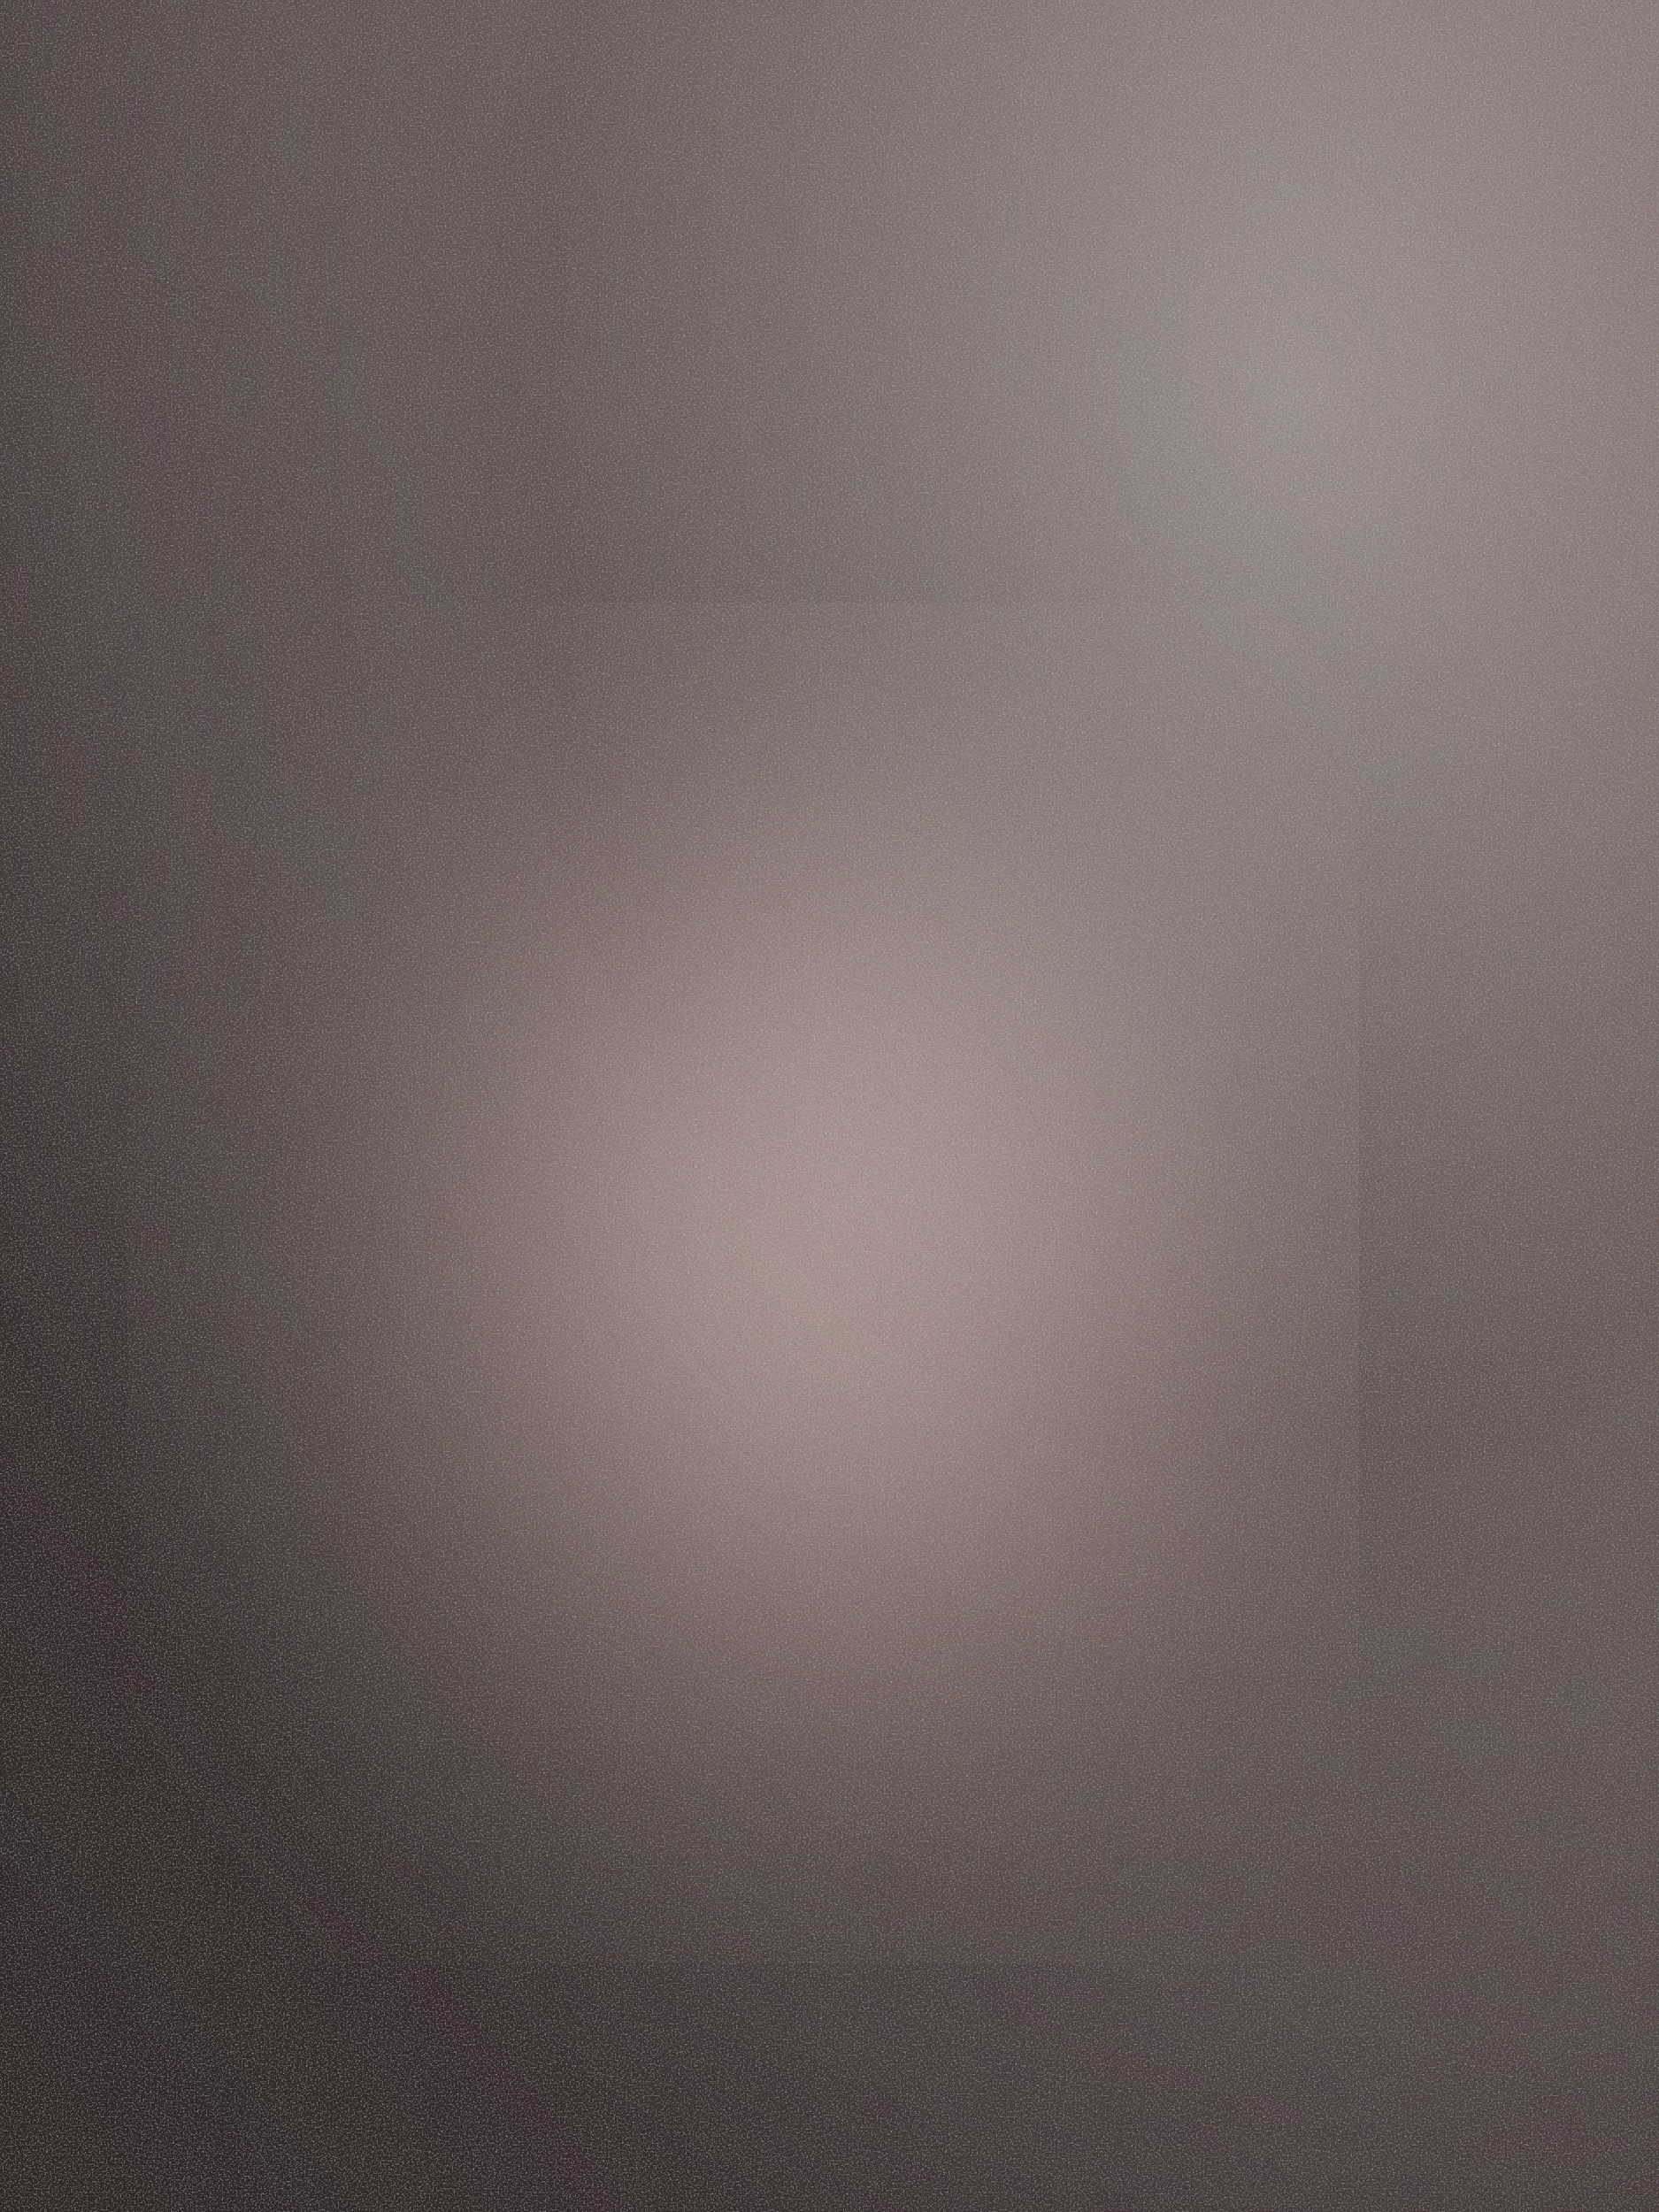
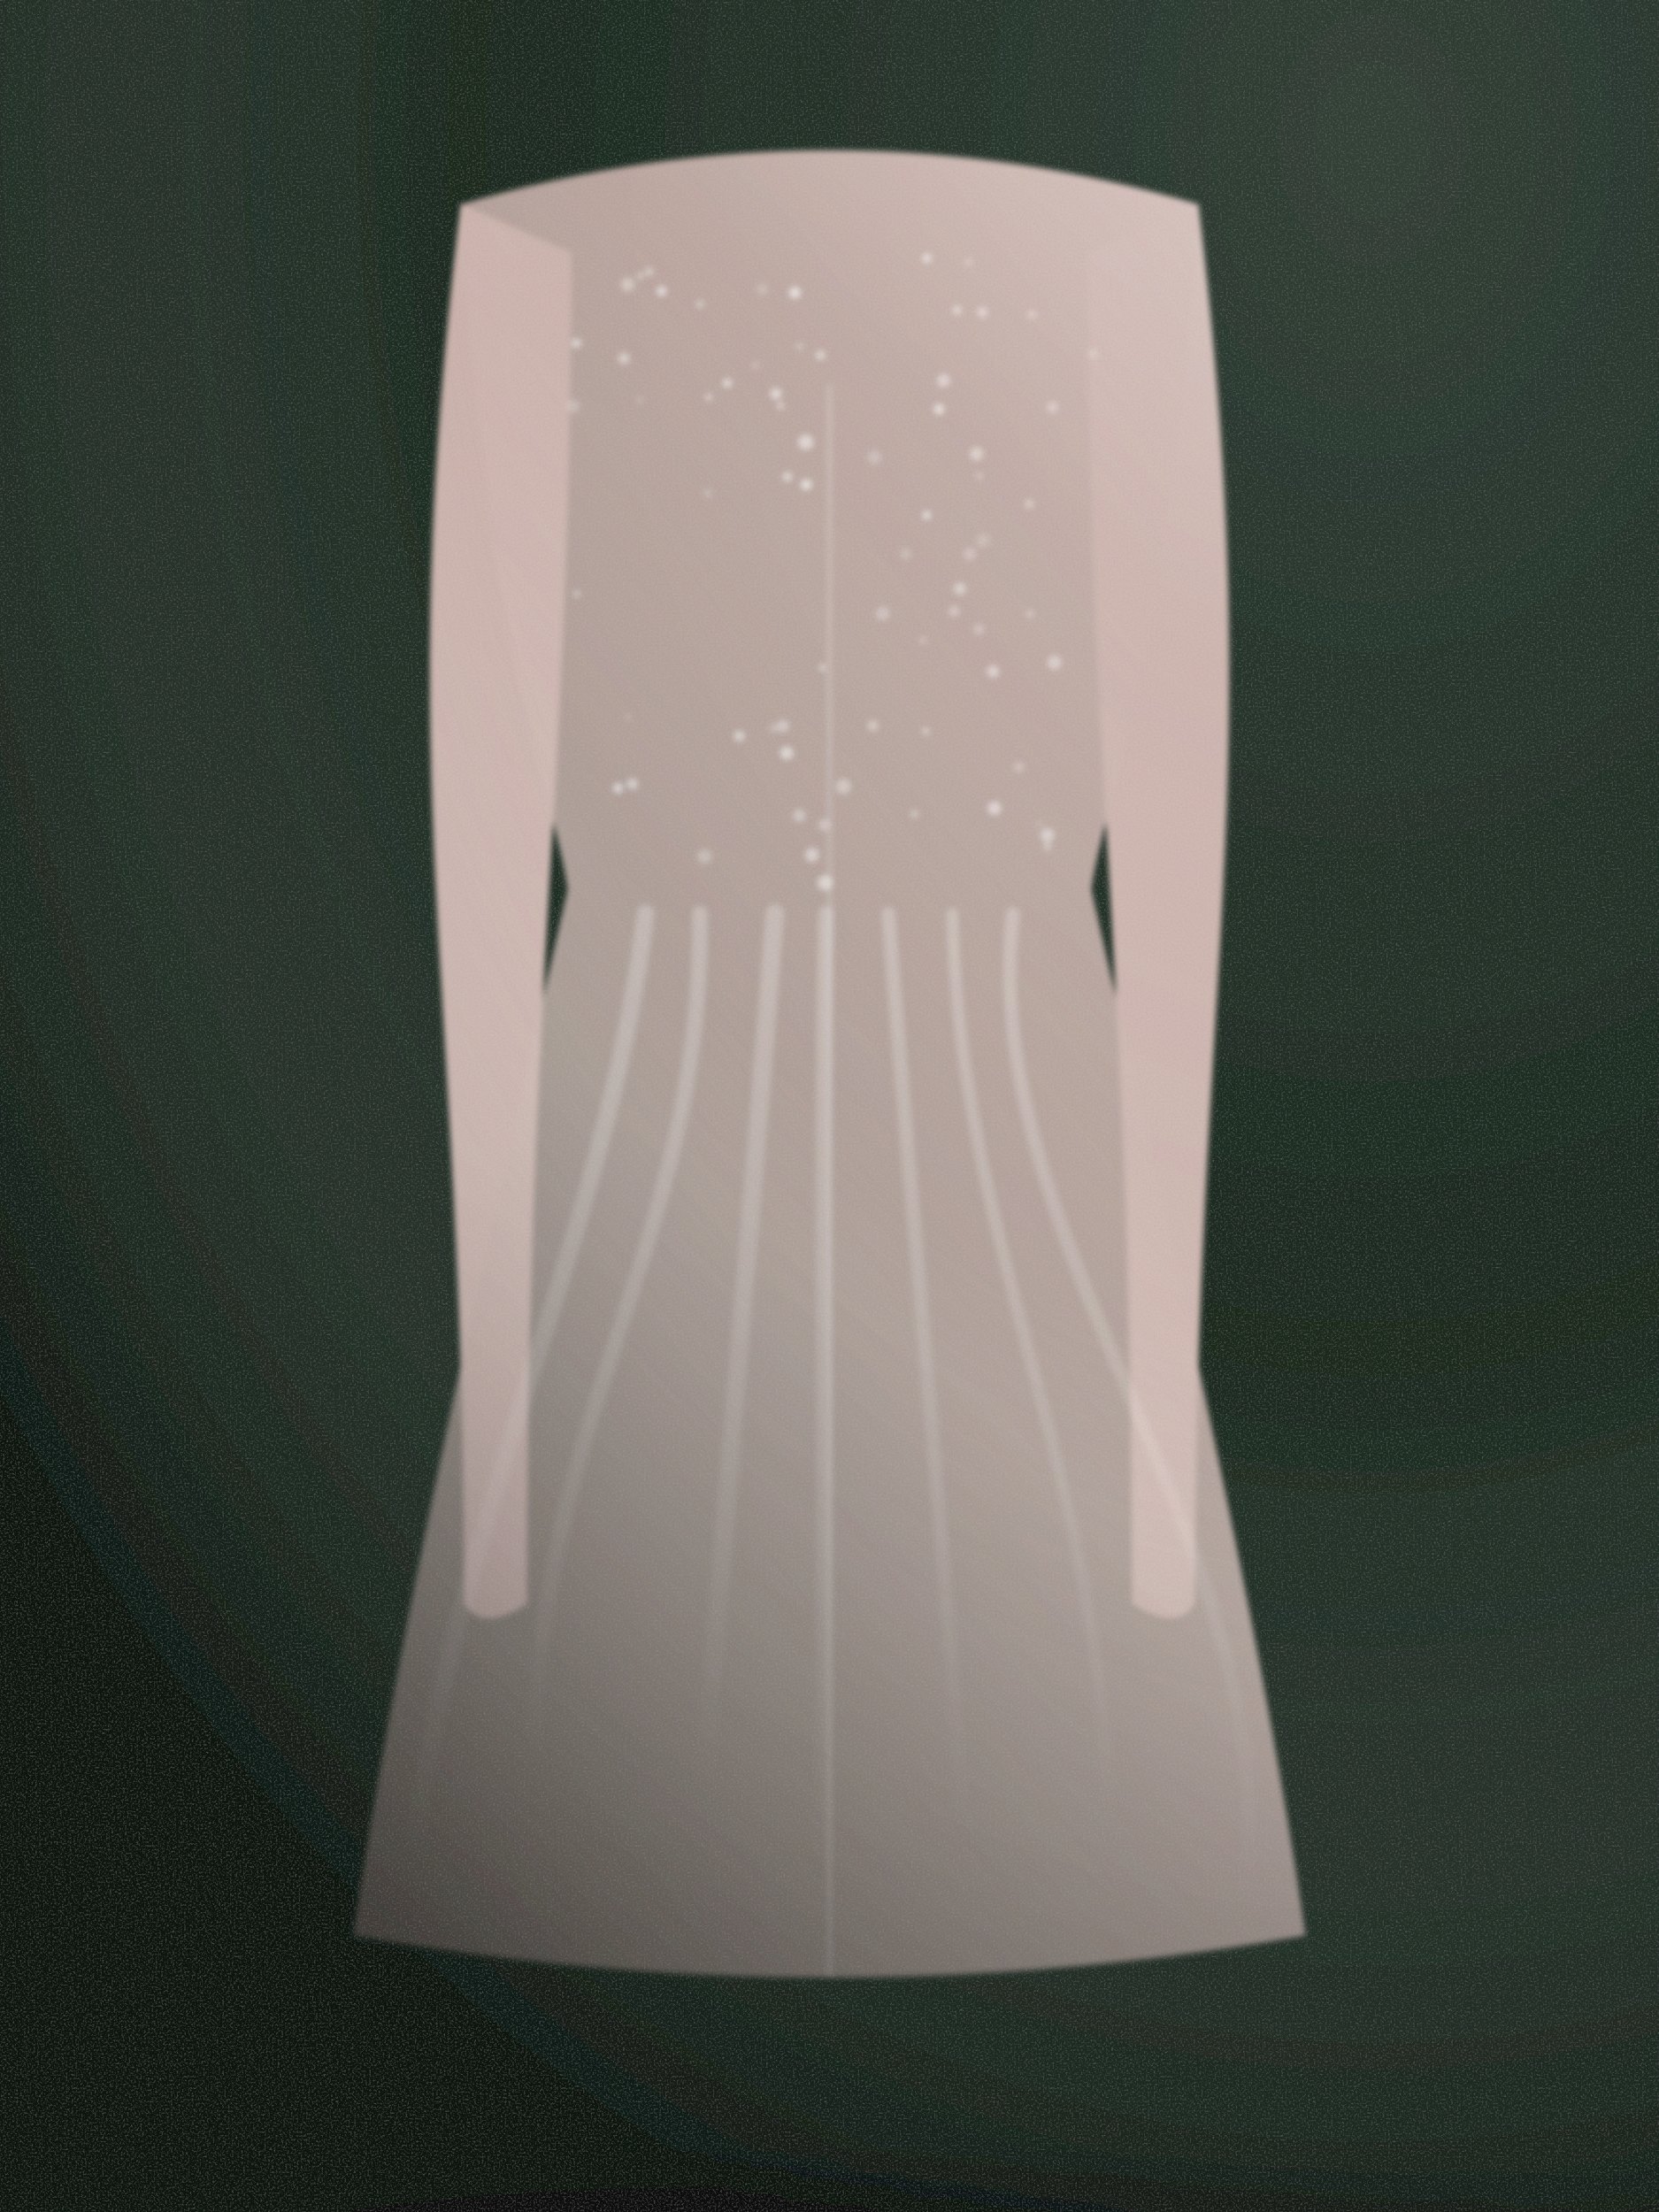
- <svg xmlns="http://www.w3.org/2000/svg" width="1050" height="1400" viewBox="0 0 1050 1400" role="img">
+ <svg xmlns="http://www.w3.org/2000/svg" width="966.0" height="1288.0" viewBox="42.0 56.0 966.0 1288.0" role="img">
  <defs>
-     <radialGradient id="light" cx="78%" cy="18%" r="88%">
+     <linearGradient id="cloth" x1="0.82" y1="0" x2="0.15" y2="1">
+       <stop offset="0%" stop-color="#C4A9A2" stop-opacity="1" />
+       <stop offset="46%" stop-color="#C4A9A2" stop-opacity="0.82" />
+       <stop offset="100%" stop-color="#C4A9A2" stop-opacity="0.52" />
+     </linearGradient>
+     <linearGradient id="sheen" x1="0.9" y1="0.05" x2="0.35" y2="0.95">
      <stop offset="0%" stop-color="#FFFFFF" stop-opacity="0.34" />
-       <stop offset="52%" stop-color="#FFFFFF" stop-opacity="0.07" />
-       <stop offset="100%" stop-color="#000000" stop-opacity="0.18" />
+       <stop offset="30%" stop-color="#FFFFFF" stop-opacity="0.06" />
+       <stop offset="62%" stop-color="#FFFFFF" stop-opacity="0.16" />
+       <stop offset="100%" stop-color="#000000" stop-opacity="0.22" />
+     </linearGradient>
+     <linearGradient id="sheen-user" gradientUnits="userSpaceOnUse" x1="945.0" y1="70.0" x2="367.5" y2="1330.0">
+       <stop offset="0%" stop-color="#FFFFFF" stop-opacity="0.34" />
+       <stop offset="30%" stop-color="#FFFFFF" stop-opacity="0.06" />
+       <stop offset="62%" stop-color="#FFFFFF" stop-opacity="0.16" />
+       <stop offset="100%" stop-color="#000000" stop-opacity="0.22" />
+     </linearGradient>
+     <linearGradient id="fold" x1="0" y1="0" x2="0" y2="1">
+       <stop offset="0%" stop-color="#FFFFFF" stop-opacity="0.26" />
+       <stop offset="70%" stop-color="#FFFFFF" stop-opacity="0.10" />
+       <stop offset="100%" stop-color="#FFFFFF" stop-opacity="0" />
+     </linearGradient>
+     <radialGradient id="key" cx="80%" cy="10%" r="92%">
+       <stop offset="0%" stop-color="#FFFFFF" stop-opacity="0.13" />
+       <stop offset="55%" stop-color="#FFFFFF" stop-opacity="0.03" />
+       <stop offset="100%" stop-color="#000000" stop-opacity="0.30" />
    </radialGradient>
-     <linearGradient id="fall" x1="1" y1="0" x2="0.1" y2="1">
-       <stop offset="0%" stop-color="#C4A9A2" stop-opacity="0.92" />
-       <stop offset="100%" stop-color="#C4A9A2" stop-opacity="0.34" />
-     </linearGradient>
-     <filter id="soft" x="-30%" y="-30%" width="160%" height="160%">
-       <feGaussianBlur stdDeviation="136.5" />
+     <radialGradient id="floor" cx="50%" cy="50%" r="50%">
+       <stop offset="0%" stop-color="#000000" stop-opacity="0.55" />
+       <stop offset="100%" stop-color="#000000" stop-opacity="0" />
+     </radialGradient>
+     <clipPath id="body">
+       <path d="M 739.8 175.0 Q 525.0 112.0 310.2 175.0 C 327.4 448.0 364.9 518.0 372.5 574.0 C 334.4 744.5 275.5 988.1 247.8 1183.0 Q 525.0 1232.0 802.2 1183.0 C 774.5 988.1 715.6 744.5 677.5 574.0 C 685.1 518.0 722.6 448.0 739.8 175.0 Z" />
+     </clipPath>
+     <filter id="soften" x="-10%" y="-10%" width="120%" height="120%">
+       <feGaussianBlur stdDeviation="1.68" />
    </filter>
    <filter id="grain" x="0" y="0" width="100%" height="100%">
-       <feTurbulence type="fractalNoise" baseFrequency="0.9" numOctaves="3" seed="141" result="n" />
+       <feTurbulence type="fractalNoise" baseFrequency="0.9" numOctaves="3" seed="142" result="n" />
      <feColorMatrix type="saturate" values="0" in="n" result="g" />
      <feComponentTransfer in="g" result="gt">
-         <feFuncA type="linear" slope="0.5" />
+         <feFuncA type="linear" slope="0.18" />
      </feComponentTransfer>
      <feBlend in="SourceGraphic" in2="gt" mode="overlay" />
    </filter>
  </defs>
  <g filter="url(#grain)">
-     <rect width="1050" height="1400" fill="#1C1418" />
-     <rect width="1050" height="1400" fill="url(#fall)" opacity="0.55" />
-     <g filter="url(#soft)">
-       <ellipse cx="504" cy="812" rx="210" ry="269" fill="#C4A9A2" opacity="0.85" />
-       <ellipse cx="592" cy="688" rx="105" ry="91" fill="#FFFFFF" opacity="0.26" />
-       <ellipse cx="374" cy="946" rx="147" ry="108" fill="#000000" opacity="0.2" />
+     <rect x="0" y="0" width="1050" height="1400" fill="#132318" />
+     <ellipse cx="525.0" cy="1351.0" rx="582.1" ry="44.8" fill="url(#floor)" />
+     <g filter="url(#soften)">
+       <path d="M 739.8 175.0 C 781.4 518.0 737.7 616.0 737.7 989.8 Q 726.9 1006.6 701.2 989.8 C 701.2 616.0 675.4 518.0 675.4 203.0 Z" fill="#C4A9A2" />
+       <path d="M 739.8 175.0 C 781.4 518.0 737.7 616.0 737.7 989.8 Q 726.9 1006.6 701.2 989.8 C 701.2 616.0 675.4 518.0 675.4 203.0 Z" fill="url(#sheen-user)" />
+       <path d="M 310.2 175.0 C 268.6 518.0 312.3 616.0 312.3 989.8 Q 323.1 1006.6 348.8 989.8 C 348.8 616.0 374.6 518.0 374.6 203.0 Z" fill="#C4A9A2" />
+       <path d="M 310.2 175.0 C 268.6 518.0 312.3 616.0 312.3 989.8 Q 323.1 1006.6 348.8 989.8 C 348.8 616.0 374.6 518.0 374.6 203.0 Z" fill="url(#sheen-user)" />
+       <path d="M 739.8 175.0 Q 525.0 112.0 310.2 175.0 C 327.4 448.0 364.9 518.0 372.5 574.0 C 334.4 744.5 275.5 988.1 247.8 1183.0 Q 525.0 1232.0 802.2 1183.0 C 774.5 988.1 715.6 744.5 677.5 574.0 C 685.1 518.0 722.6 448.0 739.8 175.0 Z" fill="url(#cloth)" />
+       <g clip-path="url(#body)">
+         <path d="M 417.9 588.0 C 394.2 781.1 305.3 938.1 281.6 1145.1" fill="none" stroke="url(#fold)" stroke-width="10.0" stroke-linecap="round" />
+         <path d="M 449.5 588.0 C 452.2 781.1 350.7 883.6 353.4 1090.7" fill="none" stroke="url(#fold)" stroke-width="8.8" stroke-linecap="round" />
+         <path d="M 493.1 588.0 C 478.7 781.1 467.0 888.5 452.6 1095.6" fill="none" stroke="url(#fold)" stroke-width="10.4" stroke-linecap="round" />
+         <path d="M 522.9 588.0 C 519.2 781.1 524.0 947.9 520.2 1155.0" fill="none" stroke="url(#fold)" stroke-width="8.6" stroke-linecap="round" />
+         <path d="M 559.3 588.0 C 574.2 781.1 588.1 911.5 603.0 1118.6" fill="none" stroke="url(#fold)" stroke-width="7.8" stroke-linecap="round" />
+         <path d="M 596.6 588.0 C 600.5 781.1 684.0 912.1 687.8 1119.1" fill="none" stroke="url(#fold)" stroke-width="6.9" stroke-linecap="round" />
+         <path d="M 631.8 588.0 C 610.1 781.1 789.3 951.4 767.7 1158.4" fill="none" stroke="url(#fold)" stroke-width="7.6" stroke-linecap="round" />
+         <circle cx="614.3" cy="370.8" r="3.82" fill="#FFFFFF" opacity="0.20" />
+         <circle cx="519.8" cy="262.8" r="2.82" fill="#FFFFFF" opacity="0.44" />
+         <circle cx="654.9" cy="293.2" r="3.20" fill="#FFFFFF" opacity="0.33" />
+         <circle cx="496.4" cy="292.2" r="1.83" fill="#FFFFFF" opacity="0.52" />
+         <circle cx="401.9" cy="514.9" r="2.96" fill="#FFFFFF" opacity="0.50" />
+         <circle cx="612.0" cy="422.4" r="2.90" fill="#FFFFFF" opacity="0.28" />
+         <circle cx="504.8" cy="226.4" r="3.34" fill="#FFFFFF" opacity="0.58" />
+         <circle cx="569.4" cy="378.5" r="2.83" fill="#FFFFFF" opacity="0.22" />
+         <circle cx="414.8" cy="216.7" r="1.91" fill="#FFFFFF" opacity="0.39" />
+         <circle cx="597.6" cy="411.9" r="2.98" fill="#FFFFFF" opacity="0.33" />
+         <circle cx="485.8" cy="224.4" r="3.29" fill="#FFFFFF" opacity="0.19" />
+         <circle cx="612.3" cy="333.1" r="2.00" fill="#FFFFFF" opacity="0.30" />
+         <circle cx="605.9" cy="208.6" r="1.74" fill="#FFFFFF" opacity="0.38" />
+         <circle cx="599.3" cy="236.6" r="2.44" fill="#FFFFFF" opacity="0.47" />
+         <circle cx="454.3" cy="343.1" r="2.16" fill="#FFFFFF" opacity="0.26" />
+         <circle cx="551.2" cy="322.2" r="3.81" fill="#FFFFFF" opacity="0.24" />
+         <circle cx="550.3" cy="478.6" r="3.05" fill="#FFFFFF" opacity="0.37" />
+         <circle cx="514.8" cy="553.8" r="4.05" fill="#FFFFFF" opacity="0.45" />
+         <circle cx="452.3" cy="554.7" r="4.17" fill="#FFFFFF" opacity="0.27" />
+         <circle cx="621.1" cy="526.6" r="3.89" fill="#FFFFFF" opacity="0.49" />
+         <circle cx="497.9" cy="478.8" r="3.49" fill="#FFFFFF" opacity="0.38" />
+         <circle cx="493.8" cy="285.3" r="3.20" fill="#FFFFFF" opacity="0.52" />
+         <circle cx="419.9" cy="214.2" r="2.47" fill="#FFFFFF" opacity="0.37" />
+         <circle cx="614.0" cy="237.8" r="2.90" fill="#FFFFFF" opacity="0.42" />
+         <circle cx="620.2" cy="447.0" r="3.36" fill="#FFFFFF" opacity="0.46" />
+         <circle cx="647.5" cy="535.8" r="1.71" fill="#FFFFFF" opacity="0.24" />
+         <circle cx="500.1" cy="494.5" r="3.86" fill="#FFFFFF" opacity="0.50" />
+         <circle cx="375.8" cy="292.6" r="3.88" fill="#FFFFFF" opacity="0.23" />
+         <circle cx="635.3" cy="502.7" r="3.02" fill="#FFFFFF" opacity="0.25" />
+         <circle cx="641.4" cy="349.4" r="2.57" fill="#FFFFFF" opacity="0.34" />
+         <circle cx="533.1" cy="513.9" r="4.38" fill="#FFFFFF" opacity="0.35" />
+         <circle cx="511.2" cy="313.5" r="4.33" fill="#FFFFFF" opacity="0.49" />
+         <circle cx="472.5" cy="484.6" r="3.11" fill="#FFFFFF" opacity="0.46" />
+         <circle cx="507.7" cy="257.7" r="1.90" fill="#FFFFFF" opacity="0.31" />
+         <circle cx="410.2" cy="512.5" r="3.16" fill="#FFFFFF" opacity="0.45" />
+         <circle cx="377.9" cy="401.8" r="1.78" fill="#FFFFFF" opacity="0.45" />
+         <circle cx="574.5" cy="530.0" r="1.97" fill="#FFFFFF" opacity="0.42" />
+         <circle cx="678.5" cy="262.0" r="2.78" fill="#FFFFFF" opacity="0.24" />
+         <circle cx="581.7" cy="206.4" r="2.56" fill="#FFFFFF" opacity="0.53" />
+         <circle cx="449.6" cy="233.1" r="2.15" fill="#FFFFFF" opacity="0.38" />
+         <circle cx="651.9" cy="542.3" r="3.99" fill="#FFFFFF" opacity="0.43" />
+         <circle cx="641.8" cy="413.3" r="1.76" fill="#FFFFFF" opacity="0.44" />
+         <circle cx="492.4" cy="480.0" r="2.90" fill="#FFFFFF" opacity="0.20" />
+         <circle cx="606.7" cy="378.6" r="3.59" fill="#FFFFFF" opacity="0.27" />
+         <circle cx="601.0" cy="398.8" r="3.41" fill="#FFFFFF" opacity="0.42" />
+         <circle cx="465.5" cy="279.1" r="2.68" fill="#FFFFFF" opacity="0.50" />
+         <circle cx="377.6" cy="255.8" r="2.63" fill="#FFFFFF" opacity="0.52" />
+         <circle cx="414.7" cy="288.8" r="2.04" fill="#FFFFFF" opacity="0.19" />
+         <circle cx="507.4" cy="530.9" r="3.62" fill="#FFFFFF" opacity="0.34" />
+         <circle cx="405.3" cy="264.7" r="3.21" fill="#FFFFFF" opacity="0.42" />
+         <circle cx="556.0" cy="413.3" r="3.96" fill="#FFFFFF" opacity="0.30" />
+         <circle cx="581.6" cy="356.0" r="2.39" fill="#FFFFFF" opacity="0.58" />
+         <circle cx="591.4" cy="277.6" r="3.63" fill="#FFFFFF" opacity="0.44" />
+         <circle cx="511.5" cy="338.2" r="3.20" fill="#FFFFFF" opacity="0.57" />
+         <circle cx="454.7" cy="287.3" r="2.10" fill="#FFFFFF" opacity="0.42" />
+         <circle cx="481.8" cy="268.9" r="2.22" fill="#FFFFFF" opacity="0.20" />
+         <circle cx="610.6" cy="320.3" r="3.77" fill="#FFFFFF" opacity="0.42" />
+         <circle cx="642.9" cy="239.1" r="2.11" fill="#FFFFFF" opacity="0.39" />
+         <circle cx="407.9" cy="473.8" r="1.81" fill="#FFFFFF" opacity="0.18" />
+         <circle cx="500.5" cy="333.6" r="2.92" fill="#FFFFFF" opacity="0.45" />
+         <circle cx="588.8" cy="294.3" r="3.05" fill="#FFFFFF" opacity="0.55" />
+         <circle cx="579.5" cy="428.8" r="1.91" fill="#FFFFFF" opacity="0.31" />
+         <circle cx="656.0" cy="441.8" r="3.94" fill="#FFFFFF" opacity="0.40" />
+         <circle cx="522.4" cy="570.0" r="4.37" fill="#FFFFFF" opacity="0.48" />
+         <circle cx="581.1" cy="481.8" r="2.14" fill="#FFFFFF" opacity="0.39" />
+         <circle cx="520.9" cy="444.8" r="1.83" fill="#FFFFFF" opacity="0.50" />
+         <circle cx="427.2" cy="225.6" r="2.87" fill="#FFFFFF" opacity="0.55" />
+         <circle cx="651.9" cy="548.9" r="2.42" fill="#FFFFFF" opacity="0.33" />
+         <circle cx="521.9" cy="536.3" r="3.50" fill="#FFFFFF" opacity="0.31" />
+         <circle cx="407.5" cy="221.7" r="3.94" fill="#FFFFFF" opacity="0.35" />
+         <path d="M 525.0 280.0 L 525.0 1302.0" stroke="#FFFFFF" stroke-opacity="0.18" stroke-width="3.1" />
+         <rect x="0" y="0" width="1050" height="1400" fill="url(#sheen)" />
+       </g>
    </g>
-     <rect width="1050" height="1400" fill="url(#light)" />
+     <rect x="0" y="0" width="1050" height="1400" fill="url(#key)" />
  </g>
</svg>
